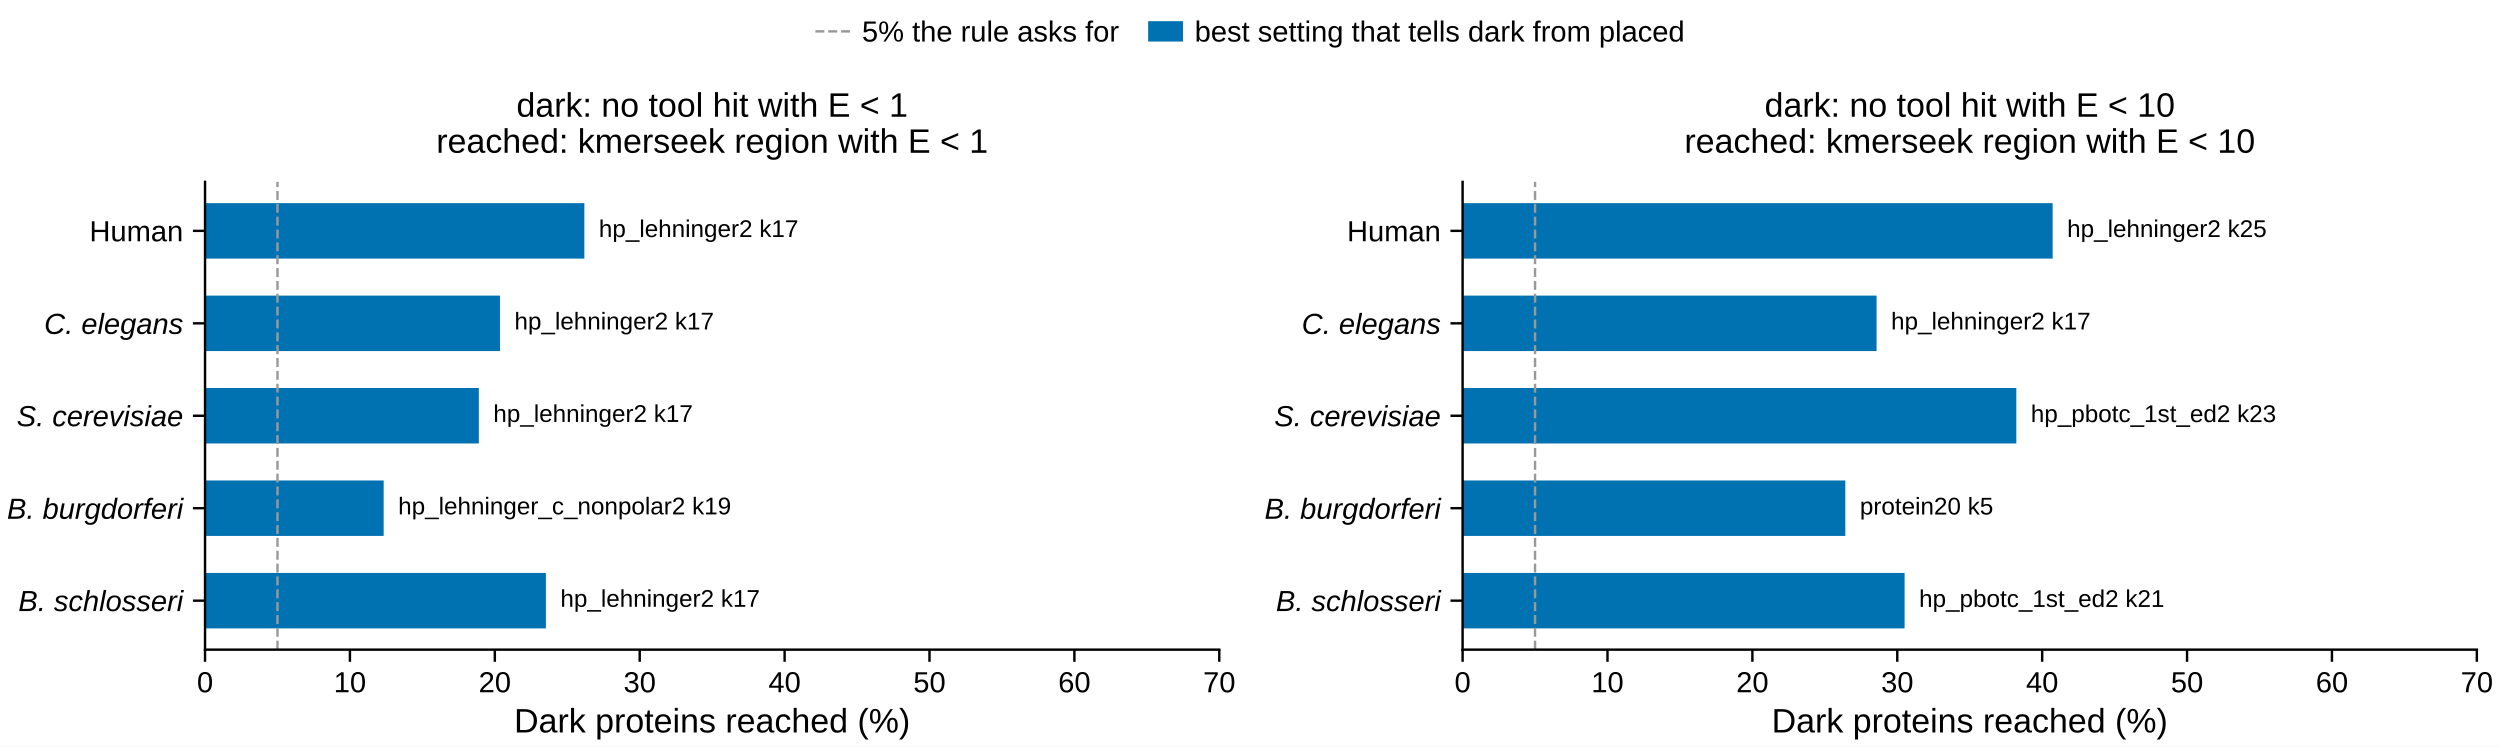
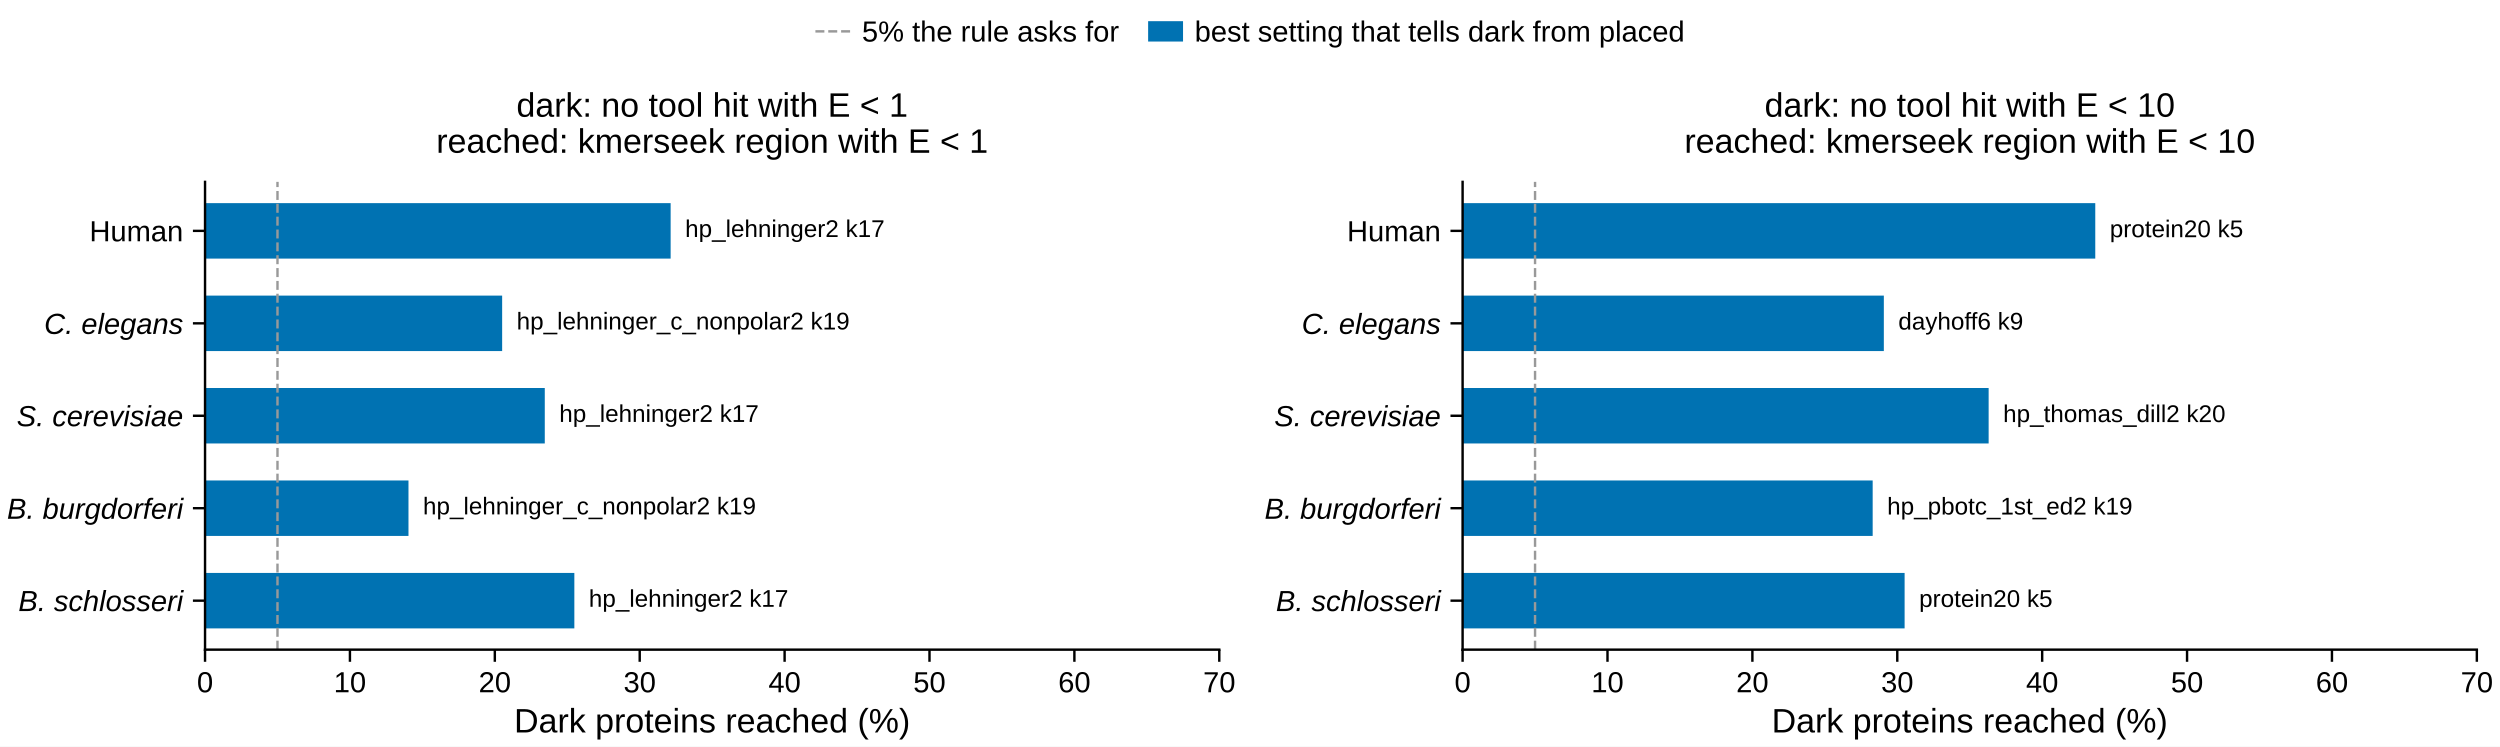
<svg xmlns="http://www.w3.org/2000/svg" xmlns:xlink="http://www.w3.org/1999/xlink" width="515.62pt" height="153.985pt" viewBox="0 0 515.62 153.985" version="1.1">
  <defs>
    <style type="text/css">*{stroke-linejoin: round; stroke-linecap: butt}</style>
  </defs>
  <g id="figure_1">
    <g id="patch_1">
-       <path d="M 0 153.985  L 515.62 153.985  L 515.62 0  L 0 0  z " style="fill: #ffffff" />
+       <path d="M 0 153.985 L 515.62 153.985 L 515.62 0 L 0 0 z " style="fill: #ffffff" />
    </g>
    <g id="axes_1">
      <g id="patch_2">
-         <path d="M 42.289 133.989  L 251.473 133.989  L 251.473 37.511  L 42.289 37.511  z " style="fill: #ffffff" />
+         <path d="M 42.289 133.989 L 251.473 133.989 L 251.473 37.511 L 42.289 37.511 z " style="fill: #ffffff" />
      </g>
      <g id="matplotlib.axis_1">
        <g id="xtick_1">
          <g id="line2d_1">
            <defs>
-               <path id="m9fb26a3dbd" d="M 0 0  L 0 2.5  " style="stroke: #000000; stroke-width: 0.5" />
+               <path id="m0ed1c64d9b" d="M 0 0 L 0 2.5 " style="stroke: #000000; stroke-width: 0.5" />
            </defs>
            <g>
-               <use xlink:href="#m9fb26a3dbd" x="42.289" y="133.989" style="stroke: #000000; stroke-width: 0.5" />
+               <use xlink:href="#m0ed1c64d9b" x="42.289" y="133.989" style="stroke: #000000; stroke-width: 0.5" />
            </g>
          </g>
          <g id="text_1">
            <text style="font-size: 6px; font-family: 'Arial', 'Helvetica', 'Liberation Sans', 'DejaVu Sans', sans-serif; text-anchor: middle" x="42.289" y="142.784" transform="rotate(-0 42.28875 142.7837)">0</text>
          </g>
        </g>
        <g id="xtick_2">
          <g id="line2d_2">
            <g>
-               <use xlink:href="#m9fb26a3dbd" x="72.172" y="133.989" style="stroke: #000000; stroke-width: 0.5" />
+               <use xlink:href="#m0ed1c64d9b" x="72.172" y="133.989" style="stroke: #000000; stroke-width: 0.5" />
            </g>
          </g>
          <g id="text_2">
            <text style="font-size: 6px; font-family: 'Arial', 'Helvetica', 'Liberation Sans', 'DejaVu Sans', sans-serif; text-anchor: middle" x="72.172" y="142.784" transform="rotate(-0 72.17222 142.7837)">10</text>
          </g>
        </g>
        <g id="xtick_3">
          <g id="line2d_3">
            <g>
-               <use xlink:href="#m9fb26a3dbd" x="102.056" y="133.989" style="stroke: #000000; stroke-width: 0.5" />
+               <use xlink:href="#m0ed1c64d9b" x="102.056" y="133.989" style="stroke: #000000; stroke-width: 0.5" />
            </g>
          </g>
          <g id="text_3">
            <text style="font-size: 6px; font-family: 'Arial', 'Helvetica', 'Liberation Sans', 'DejaVu Sans', sans-serif; text-anchor: middle" x="102.056" y="142.784" transform="rotate(-0 102.0557 142.7837)">20</text>
          </g>
        </g>
        <g id="xtick_4">
          <g id="line2d_4">
            <g>
-               <use xlink:href="#m9fb26a3dbd" x="131.939" y="133.989" style="stroke: #000000; stroke-width: 0.5" />
+               <use xlink:href="#m0ed1c64d9b" x="131.939" y="133.989" style="stroke: #000000; stroke-width: 0.5" />
            </g>
          </g>
          <g id="text_4">
            <text style="font-size: 6px; font-family: 'Arial', 'Helvetica', 'Liberation Sans', 'DejaVu Sans', sans-serif; text-anchor: middle" x="131.939" y="142.784" transform="rotate(-0 131.9392 142.7837)">30</text>
          </g>
        </g>
        <g id="xtick_5">
          <g id="line2d_5">
            <g>
-               <use xlink:href="#m9fb26a3dbd" x="161.823" y="133.989" style="stroke: #000000; stroke-width: 0.5" />
+               <use xlink:href="#m0ed1c64d9b" x="161.823" y="133.989" style="stroke: #000000; stroke-width: 0.5" />
            </g>
          </g>
          <g id="text_5">
            <text style="font-size: 6px; font-family: 'Arial', 'Helvetica', 'Liberation Sans', 'DejaVu Sans', sans-serif; text-anchor: middle" x="161.823" y="142.784" transform="rotate(-0 161.8226 142.7837)">40</text>
          </g>
        </g>
        <g id="xtick_6">
          <g id="line2d_6">
            <g>
-               <use xlink:href="#m9fb26a3dbd" x="191.706" y="133.989" style="stroke: #000000; stroke-width: 0.5" />
+               <use xlink:href="#m0ed1c64d9b" x="191.706" y="133.989" style="stroke: #000000; stroke-width: 0.5" />
            </g>
          </g>
          <g id="text_6">
            <text style="font-size: 6px; font-family: 'Arial', 'Helvetica', 'Liberation Sans', 'DejaVu Sans', sans-serif; text-anchor: middle" x="191.706" y="142.784" transform="rotate(-0 191.7061 142.7837)">50</text>
          </g>
        </g>
        <g id="xtick_7">
          <g id="line2d_7">
            <g>
-               <use xlink:href="#m9fb26a3dbd" x="221.59" y="133.989" style="stroke: #000000; stroke-width: 0.5" />
+               <use xlink:href="#m0ed1c64d9b" x="221.59" y="133.989" style="stroke: #000000; stroke-width: 0.5" />
            </g>
          </g>
          <g id="text_7">
            <text style="font-size: 6px; font-family: 'Arial', 'Helvetica', 'Liberation Sans', 'DejaVu Sans', sans-serif; text-anchor: middle" x="221.59" y="142.784" transform="rotate(-0 221.5896 142.7837)">60</text>
          </g>
        </g>
        <g id="xtick_8">
          <g id="line2d_8">
            <g>
-               <use xlink:href="#m9fb26a3dbd" x="251.473" y="133.989" style="stroke: #000000; stroke-width: 0.5" />
+               <use xlink:href="#m0ed1c64d9b" x="251.473" y="133.989" style="stroke: #000000; stroke-width: 0.5" />
            </g>
          </g>
          <g id="text_8">
            <text style="font-size: 6px; font-family: 'Arial', 'Helvetica', 'Liberation Sans', 'DejaVu Sans', sans-serif; text-anchor: middle" x="251.473" y="142.784" transform="rotate(-0 251.473 142.7837)">70</text>
          </g>
        </g>
        <g id="text_9">
          <text style="font-size: 7px; font-family: 'Arial', 'Helvetica', 'Liberation Sans', 'DejaVu Sans', sans-serif; text-anchor: middle" x="146.881" y="151.072" transform="rotate(-0 146.8809 151.072)">Dark proteins reached (%)</text>
        </g>
      </g>
      <g id="matplotlib.axis_2">
        <g id="ytick_1">
          <g id="line2d_9">
            <defs>
-               <path id="mc7f9d0316b" d="M 0 0  L -2.5 0  " style="stroke: #000000; stroke-width: 0.5" />
+               <path id="mb3888bf704" d="M 0 0 L -2.5 0 " style="stroke: #000000; stroke-width: 0.5" />
            </defs>
            <g>
-               <use xlink:href="#mc7f9d0316b" x="42.289" y="47.616" style="stroke: #000000; stroke-width: 0.5" />
+               <use xlink:href="#mb3888bf704" x="42.289" y="47.616" style="stroke: #000000; stroke-width: 0.5" />
            </g>
          </g>
          <g id="text_10">
            <text style="font-size: 6px; font-family: 'Arial', 'Helvetica', 'Liberation Sans', 'DejaVu Sans', sans-serif; text-anchor: end" x="37.789" y="49.763" transform="rotate(-0 37.78875 49.76336)">Human</text>
          </g>
        </g>
        <g id="ytick_2">
          <g id="line2d_10">
            <g>
-               <use xlink:href="#mc7f9d0316b" x="42.289" y="66.683" style="stroke: #000000; stroke-width: 0.5" />
+               <use xlink:href="#mb3888bf704" x="42.289" y="66.683" style="stroke: #000000; stroke-width: 0.5" />
            </g>
          </g>
          <g id="text_11">
            <text style="font-style: italic; font-size: 6px; font-family: 'Arial', 'Helvetica', 'Liberation Sans', 'DejaVu Sans', sans-serif; text-anchor: end" x="37.789" y="68.867" transform="rotate(-0 37.78875 68.86681)">C. elegans</text>
          </g>
        </g>
        <g id="ytick_3">
          <g id="line2d_11">
            <g>
-               <use xlink:href="#mc7f9d0316b" x="42.289" y="85.75" style="stroke: #000000; stroke-width: 0.5" />
+               <use xlink:href="#mb3888bf704" x="42.289" y="85.75" style="stroke: #000000; stroke-width: 0.5" />
            </g>
          </g>
          <g id="text_12">
            <text style="font-style: italic; font-size: 6px; font-family: 'Arial', 'Helvetica', 'Liberation Sans', 'DejaVu Sans', sans-serif; text-anchor: end" x="37.789" y="87.897" transform="rotate(-0 37.78875 87.89714)">S. cerevisiae</text>
          </g>
        </g>
        <g id="ytick_4">
          <g id="line2d_12">
            <g>
-               <use xlink:href="#mc7f9d0316b" x="42.289" y="104.817" style="stroke: #000000; stroke-width: 0.5" />
+               <use xlink:href="#mb3888bf704" x="42.289" y="104.817" style="stroke: #000000; stroke-width: 0.5" />
            </g>
          </g>
          <g id="text_13">
            <text style="font-style: italic; font-size: 6px; font-family: 'Arial', 'Helvetica', 'Liberation Sans', 'DejaVu Sans', sans-serif; text-anchor: end" x="37.789" y="107.001" transform="rotate(-0 37.78875 107.0006)">B. burgdorferi</text>
          </g>
        </g>
        <g id="ytick_5">
          <g id="line2d_13">
            <g>
-               <use xlink:href="#mc7f9d0316b" x="42.289" y="123.884" style="stroke: #000000; stroke-width: 0.5" />
+               <use xlink:href="#mb3888bf704" x="42.289" y="123.884" style="stroke: #000000; stroke-width: 0.5" />
            </g>
          </g>
          <g id="text_14">
            <text style="font-style: italic; font-size: 6px; font-family: 'Arial', 'Helvetica', 'Liberation Sans', 'DejaVu Sans', sans-serif; text-anchor: end" x="37.789" y="126.031" transform="rotate(-0 37.78875 126.0309)">B. schlosseri</text>
          </g>
        </g>
      </g>
      <g id="patch_3">
-         <path d="M 42.289 53.336  L 120.521 53.336  L 120.521 41.896  L 42.289 41.896  z " clip-path="url(#p69f96d5474)" style="fill: #0072b2" />
+         <path d="M 42.289 53.336 L 138.318 53.336 L 138.318 41.896 L 42.289 41.896 z " clip-path="url(#pc271682f67)" style="fill: #0072b2" />
      </g>
      <g id="patch_4">
-         <path d="M 42.289 72.403  L 103.119 72.403  L 103.119 60.963  L 42.289 60.963  z " clip-path="url(#p69f96d5474)" style="fill: #0072b2" />
+         <path d="M 42.289 72.403 L 103.567 72.403 L 103.567 60.963 L 42.289 60.963 z " clip-path="url(#pc271682f67)" style="fill: #0072b2" />
      </g>
      <g id="patch_5">
-         <path d="M 42.289 91.47  L 98.758 91.47  L 98.758 80.03  L 42.289 80.03  z " clip-path="url(#p69f96d5474)" style="fill: #0072b2" />
+         <path d="M 42.289 91.47 L 112.36 91.47 L 112.36 80.03 L 42.289 80.03 z " clip-path="url(#pc271682f67)" style="fill: #0072b2" />
      </g>
      <g id="patch_6">
-         <path d="M 42.289 110.537  L 79.131 110.537  L 79.131 99.097  L 42.289 99.097  z " clip-path="url(#p69f96d5474)" style="fill: #0072b2" />
+         <path d="M 42.289 110.537 L 84.248 110.537 L 84.248 99.097 L 42.289 99.097 z " clip-path="url(#pc271682f67)" style="fill: #0072b2" />
      </g>
      <g id="patch_7">
-         <path d="M 42.289 129.604  L 112.595 129.604  L 112.595 118.164  L 42.289 118.164  z " clip-path="url(#p69f96d5474)" style="fill: #0072b2" />
+         <path d="M 42.289 129.604 L 118.457 129.604 L 118.457 118.164 L 42.289 118.164 z " clip-path="url(#pc271682f67)" style="fill: #0072b2" />
      </g>
      <g id="line2d_14">
-         <path d="M 57.23 133.989  L 57.23 37.511  " clip-path="url(#p69f96d5474)" style="fill: none; stroke-dasharray: 1.85,0.8; stroke-dashoffset: 0; stroke: #999999; stroke-width: 0.5" />
+         <path d="M 57.23 133.989 L 57.23 37.511 " clip-path="url(#pc271682f67)" style="fill: none; stroke-dasharray: 1.85,0.8; stroke-dashoffset: 0; stroke: #999999; stroke-width: 0.5" />
      </g>
      <g id="patch_8">
-         <path d="M 42.289 133.989  L 42.289 37.511  " style="fill: none; stroke: #000000; stroke-width: 0.5; stroke-linejoin: miter; stroke-linecap: square" />
+         <path d="M 42.289 133.989 L 42.289 37.511 " style="fill: none; stroke: #000000; stroke-width: 0.5; stroke-linejoin: miter; stroke-linecap: square" />
      </g>
      <g id="patch_9">
-         <path d="M 42.289 133.989  L 251.473 133.989  " style="fill: none; stroke: #000000; stroke-width: 0.5; stroke-linejoin: miter; stroke-linecap: square" />
+         <path d="M 42.289 133.989 L 251.473 133.989 " style="fill: none; stroke: #000000; stroke-width: 0.5; stroke-linejoin: miter; stroke-linecap: square" />
      </g>
      <g id="text_15">
-         <text style="font-size: 5px; font-family: 'Arial', 'Helvetica', 'Liberation Sans', 'DejaVu Sans', sans-serif; text-anchor: start" x="123.51" y="48.887" transform="rotate(-0 123.5098 48.88672)">hp_lehninger2 k17</text>
+         <text style="font-size: 5px; font-family: 'Arial', 'Helvetica', 'Liberation Sans', 'DejaVu Sans', sans-serif; text-anchor: start" x="141.306" y="48.887" transform="rotate(-0 141.3059 48.88672)">hp_lehninger2 k17</text>
      </g>
      <g id="text_16">
-         <text style="font-size: 5px; font-family: 'Arial', 'Helvetica', 'Liberation Sans', 'DejaVu Sans', sans-serif; text-anchor: start" x="106.107" y="67.954" transform="rotate(-0 106.107 67.95361)">hp_lehninger2 k17</text>
+         <text style="font-size: 5px; font-family: 'Arial', 'Helvetica', 'Liberation Sans', 'DejaVu Sans', sans-serif; text-anchor: start" x="106.555" y="67.954" transform="rotate(-0 106.5552 67.95361)">hp_lehninger_c_nonpolar2 k19</text>
      </g>
      <g id="text_17">
-         <text style="font-size: 5px; font-family: 'Arial', 'Helvetica', 'Liberation Sans', 'DejaVu Sans', sans-serif; text-anchor: start" x="101.747" y="87.02" transform="rotate(-0 101.7465 87.0205)">hp_lehninger2 k17</text>
+         <text style="font-size: 5px; font-family: 'Arial', 'Helvetica', 'Liberation Sans', 'DejaVu Sans', sans-serif; text-anchor: start" x="115.349" y="87.02" transform="rotate(-0 115.3487 87.0205)">hp_lehninger2 k17</text>
      </g>
      <g id="text_18">
-         <text style="font-size: 5px; font-family: 'Arial', 'Helvetica', 'Liberation Sans', 'DejaVu Sans', sans-serif; text-anchor: start" x="82.12" y="106.087" transform="rotate(-0 82.11973 106.0874)">hp_lehninger_c_nonpolar2 k19</text>
+         <text style="font-size: 5px; font-family: 'Arial', 'Helvetica', 'Liberation Sans', 'DejaVu Sans', sans-serif; text-anchor: start" x="87.237" y="106.087" transform="rotate(-0 87.23676 106.0874)">hp_lehninger_c_nonpolar2 k19</text>
      </g>
      <g id="text_19">
-         <text style="font-size: 5px; font-family: 'Arial', 'Helvetica', 'Liberation Sans', 'DejaVu Sans', sans-serif; text-anchor: start" x="115.583" y="125.154" transform="rotate(-0 115.5829 125.1543)">hp_lehninger2 k17</text>
+         <text style="font-size: 5px; font-family: 'Arial', 'Helvetica', 'Liberation Sans', 'DejaVu Sans', sans-serif; text-anchor: start" x="121.446" y="125.154" transform="rotate(-0 121.4456 125.1543)">hp_lehninger2 k17</text>
      </g>
      <g id="text_20">
        <text style="font-size: 7px; font-family: 'Arial', 'Helvetica', 'Liberation Sans', 'DejaVu Sans', sans-serif" transform="translate(106.5133 24.08181)">dark: no tool hit with E &lt; 1</text>
        <text style="font-size: 7px; font-family: 'Arial', 'Helvetica', 'Liberation Sans', 'DejaVu Sans', sans-serif" transform="translate(89.98019 31.51056)">reached: kmerseek region with E &lt; 1</text>
      </g>
    </g>
    <g id="axes_2">
      <g id="patch_10">
-         <path d="M 301.659 133.989  L 510.843 133.989  L 510.843 37.511  L 301.659 37.511  z " style="fill: #ffffff" />
+         <path d="M 301.659 133.989 L 510.843 133.989 L 510.843 37.511 L 301.659 37.511 z " style="fill: #ffffff" />
      </g>
      <g id="matplotlib.axis_3">
        <g id="xtick_9">
          <g id="line2d_15">
            <g>
-               <use xlink:href="#m9fb26a3dbd" x="301.659" y="133.989" style="stroke: #000000; stroke-width: 0.5" />
+               <use xlink:href="#m0ed1c64d9b" x="301.659" y="133.989" style="stroke: #000000; stroke-width: 0.5" />
            </g>
          </g>
          <g id="text_21">
            <text style="font-size: 6px; font-family: 'Arial', 'Helvetica', 'Liberation Sans', 'DejaVu Sans', sans-serif; text-anchor: middle" x="301.659" y="142.784" transform="rotate(-0 301.6588 142.7837)">0</text>
          </g>
        </g>
        <g id="xtick_10">
          <g id="line2d_16">
            <g>
-               <use xlink:href="#m9fb26a3dbd" x="331.542" y="133.989" style="stroke: #000000; stroke-width: 0.5" />
+               <use xlink:href="#m0ed1c64d9b" x="331.542" y="133.989" style="stroke: #000000; stroke-width: 0.5" />
            </g>
          </g>
          <g id="text_22">
            <text style="font-size: 6px; font-family: 'Arial', 'Helvetica', 'Liberation Sans', 'DejaVu Sans', sans-serif; text-anchor: middle" x="331.542" y="142.784" transform="rotate(-0 331.5423 142.7837)">10</text>
          </g>
        </g>
        <g id="xtick_11">
          <g id="line2d_17">
            <g>
-               <use xlink:href="#m9fb26a3dbd" x="361.426" y="133.989" style="stroke: #000000; stroke-width: 0.5" />
+               <use xlink:href="#m0ed1c64d9b" x="361.426" y="133.989" style="stroke: #000000; stroke-width: 0.5" />
            </g>
          </g>
          <g id="text_23">
            <text style="font-size: 6px; font-family: 'Arial', 'Helvetica', 'Liberation Sans', 'DejaVu Sans', sans-serif; text-anchor: middle" x="361.426" y="142.784" transform="rotate(-0 361.4258 142.7837)">20</text>
          </g>
        </g>
        <g id="xtick_12">
          <g id="line2d_18">
            <g>
-               <use xlink:href="#m9fb26a3dbd" x="391.309" y="133.989" style="stroke: #000000; stroke-width: 0.5" />
+               <use xlink:href="#m0ed1c64d9b" x="391.309" y="133.989" style="stroke: #000000; stroke-width: 0.5" />
            </g>
          </g>
          <g id="text_24">
            <text style="font-size: 6px; font-family: 'Arial', 'Helvetica', 'Liberation Sans', 'DejaVu Sans', sans-serif; text-anchor: middle" x="391.309" y="142.784" transform="rotate(-0 391.3092 142.7837)">30</text>
          </g>
        </g>
        <g id="xtick_13">
          <g id="line2d_19">
            <g>
-               <use xlink:href="#m9fb26a3dbd" x="421.193" y="133.989" style="stroke: #000000; stroke-width: 0.5" />
+               <use xlink:href="#m0ed1c64d9b" x="421.193" y="133.989" style="stroke: #000000; stroke-width: 0.5" />
            </g>
          </g>
          <g id="text_25">
            <text style="font-size: 6px; font-family: 'Arial', 'Helvetica', 'Liberation Sans', 'DejaVu Sans', sans-serif; text-anchor: middle" x="421.193" y="142.784" transform="rotate(-0 421.1927 142.7837)">40</text>
          </g>
        </g>
        <g id="xtick_14">
          <g id="line2d_20">
            <g>
-               <use xlink:href="#m9fb26a3dbd" x="451.076" y="133.989" style="stroke: #000000; stroke-width: 0.5" />
+               <use xlink:href="#m0ed1c64d9b" x="451.076" y="133.989" style="stroke: #000000; stroke-width: 0.5" />
            </g>
          </g>
          <g id="text_26">
            <text style="font-size: 6px; font-family: 'Arial', 'Helvetica', 'Liberation Sans', 'DejaVu Sans', sans-serif; text-anchor: middle" x="451.076" y="142.784" transform="rotate(-0 451.0762 142.7837)">50</text>
          </g>
        </g>
        <g id="xtick_15">
          <g id="line2d_21">
            <g>
-               <use xlink:href="#m9fb26a3dbd" x="480.96" y="133.989" style="stroke: #000000; stroke-width: 0.5" />
+               <use xlink:href="#m0ed1c64d9b" x="480.96" y="133.989" style="stroke: #000000; stroke-width: 0.5" />
            </g>
          </g>
          <g id="text_27">
            <text style="font-size: 6px; font-family: 'Arial', 'Helvetica', 'Liberation Sans', 'DejaVu Sans', sans-serif; text-anchor: middle" x="480.96" y="142.784" transform="rotate(-0 480.9596 142.7837)">60</text>
          </g>
        </g>
        <g id="xtick_16">
          <g id="line2d_22">
            <g>
-               <use xlink:href="#m9fb26a3dbd" x="510.843" y="133.989" style="stroke: #000000; stroke-width: 0.5" />
+               <use xlink:href="#m0ed1c64d9b" x="510.843" y="133.989" style="stroke: #000000; stroke-width: 0.5" />
            </g>
          </g>
          <g id="text_28">
            <text style="font-size: 6px; font-family: 'Arial', 'Helvetica', 'Liberation Sans', 'DejaVu Sans', sans-serif; text-anchor: middle" x="510.843" y="142.784" transform="rotate(-0 510.8431 142.7837)">70</text>
          </g>
        </g>
        <g id="text_29">
          <text style="font-size: 7px; font-family: 'Arial', 'Helvetica', 'Liberation Sans', 'DejaVu Sans', sans-serif; text-anchor: middle" x="406.251" y="151.072" transform="rotate(-0 406.251 151.072)">Dark proteins reached (%)</text>
        </g>
      </g>
      <g id="matplotlib.axis_4">
        <g id="ytick_6">
          <g id="line2d_23">
            <g>
-               <use xlink:href="#mc7f9d0316b" x="301.659" y="47.616" style="stroke: #000000; stroke-width: 0.5" />
+               <use xlink:href="#mb3888bf704" x="301.659" y="47.616" style="stroke: #000000; stroke-width: 0.5" />
            </g>
          </g>
          <g id="text_30">
            <text style="font-size: 6px; font-family: 'Arial', 'Helvetica', 'Liberation Sans', 'DejaVu Sans', sans-serif; text-anchor: end" x="297.159" y="49.763" transform="rotate(-0 297.1588 49.76336)">Human</text>
          </g>
        </g>
        <g id="ytick_7">
          <g id="line2d_24">
            <g>
-               <use xlink:href="#mc7f9d0316b" x="301.659" y="66.683" style="stroke: #000000; stroke-width: 0.5" />
+               <use xlink:href="#mb3888bf704" x="301.659" y="66.683" style="stroke: #000000; stroke-width: 0.5" />
            </g>
          </g>
          <g id="text_31">
            <text style="font-style: italic; font-size: 6px; font-family: 'Arial', 'Helvetica', 'Liberation Sans', 'DejaVu Sans', sans-serif; text-anchor: end" x="297.159" y="68.867" transform="rotate(-0 297.1588 68.86681)">C. elegans</text>
          </g>
        </g>
        <g id="ytick_8">
          <g id="line2d_25">
            <g>
-               <use xlink:href="#mc7f9d0316b" x="301.659" y="85.75" style="stroke: #000000; stroke-width: 0.5" />
+               <use xlink:href="#mb3888bf704" x="301.659" y="85.75" style="stroke: #000000; stroke-width: 0.5" />
            </g>
          </g>
          <g id="text_32">
            <text style="font-style: italic; font-size: 6px; font-family: 'Arial', 'Helvetica', 'Liberation Sans', 'DejaVu Sans', sans-serif; text-anchor: end" x="297.159" y="87.897" transform="rotate(-0 297.1588 87.89714)">S. cerevisiae</text>
          </g>
        </g>
        <g id="ytick_9">
          <g id="line2d_26">
            <g>
-               <use xlink:href="#mc7f9d0316b" x="301.659" y="104.817" style="stroke: #000000; stroke-width: 0.5" />
+               <use xlink:href="#mb3888bf704" x="301.659" y="104.817" style="stroke: #000000; stroke-width: 0.5" />
            </g>
          </g>
          <g id="text_33">
            <text style="font-style: italic; font-size: 6px; font-family: 'Arial', 'Helvetica', 'Liberation Sans', 'DejaVu Sans', sans-serif; text-anchor: end" x="297.159" y="107.001" transform="rotate(-0 297.1588 107.0006)">B. burgdorferi</text>
          </g>
        </g>
        <g id="ytick_10">
          <g id="line2d_27">
            <g>
-               <use xlink:href="#mc7f9d0316b" x="301.659" y="123.884" style="stroke: #000000; stroke-width: 0.5" />
+               <use xlink:href="#mb3888bf704" x="301.659" y="123.884" style="stroke: #000000; stroke-width: 0.5" />
            </g>
          </g>
          <g id="text_34">
            <text style="font-style: italic; font-size: 6px; font-family: 'Arial', 'Helvetica', 'Liberation Sans', 'DejaVu Sans', sans-serif; text-anchor: end" x="297.159" y="126.031" transform="rotate(-0 297.1588 126.0309)">B. schlosseri</text>
          </g>
        </g>
      </g>
      <g id="patch_11">
-         <path d="M 301.659 53.336  L 423.356 53.336  L 423.356 41.896  L 301.659 41.896  z " clip-path="url(#p4b2ac119bc)" style="fill: #0072b2" />
+         <path d="M 301.659 53.336 L 432.145 53.336 L 432.145 41.896 L 301.659 41.896 z " clip-path="url(#p2571251b78)" style="fill: #0072b2" />
      </g>
      <g id="patch_12">
-         <path d="M 301.659 72.403  L 387.04 72.403  L 387.04 60.963  L 301.659 60.963  z " clip-path="url(#p4b2ac119bc)" style="fill: #0072b2" />
+         <path d="M 301.659 72.403 L 388.538 72.403 L 388.538 60.963 L 301.659 60.963 z " clip-path="url(#p2571251b78)" style="fill: #0072b2" />
      </g>
      <g id="patch_13">
-         <path d="M 301.659 91.47  L 415.863 91.47  L 415.863 80.03  L 301.659 80.03  z " clip-path="url(#p4b2ac119bc)" style="fill: #0072b2" />
+         <path d="M 301.659 91.47 L 410.153 91.47 L 410.153 80.03 L 301.659 80.03 z " clip-path="url(#p2571251b78)" style="fill: #0072b2" />
      </g>
      <g id="patch_14">
-         <path d="M 301.659 110.537  L 380.596 110.537  L 380.596 99.097  L 301.659 99.097  z " clip-path="url(#p4b2ac119bc)" style="fill: #0072b2" />
+         <path d="M 301.659 110.537 L 386.235 110.537 L 386.235 99.097 L 301.659 99.097 z " clip-path="url(#p2571251b78)" style="fill: #0072b2" />
      </g>
      <g id="patch_15">
-         <path d="M 301.659 129.604  L 392.822 129.604  L 392.822 118.164  L 301.659 118.164  z " clip-path="url(#p4b2ac119bc)" style="fill: #0072b2" />
+         <path d="M 301.659 129.604 L 392.822 129.604 L 392.822 118.164 L 301.659 118.164 z " clip-path="url(#p2571251b78)" style="fill: #0072b2" />
      </g>
      <g id="line2d_28">
-         <path d="M 316.601 133.989  L 316.601 37.511  " clip-path="url(#p4b2ac119bc)" style="fill: none; stroke-dasharray: 1.85,0.8; stroke-dashoffset: 0; stroke: #999999; stroke-width: 0.5" />
+         <path d="M 316.601 133.989 L 316.601 37.511 " clip-path="url(#p2571251b78)" style="fill: none; stroke-dasharray: 1.85,0.8; stroke-dashoffset: 0; stroke: #999999; stroke-width: 0.5" />
      </g>
      <g id="patch_16">
-         <path d="M 301.659 133.989  L 301.659 37.511  " style="fill: none; stroke: #000000; stroke-width: 0.5; stroke-linejoin: miter; stroke-linecap: square" />
+         <path d="M 301.659 133.989 L 301.659 37.511 " style="fill: none; stroke: #000000; stroke-width: 0.5; stroke-linejoin: miter; stroke-linecap: square" />
      </g>
      <g id="patch_17">
-         <path d="M 301.659 133.989  L 510.843 133.989  " style="fill: none; stroke: #000000; stroke-width: 0.5; stroke-linejoin: miter; stroke-linecap: square" />
+         <path d="M 301.659 133.989 L 510.843 133.989 " style="fill: none; stroke: #000000; stroke-width: 0.5; stroke-linejoin: miter; stroke-linecap: square" />
      </g>
      <g id="text_35">
-         <text style="font-size: 5px; font-family: 'Arial', 'Helvetica', 'Liberation Sans', 'DejaVu Sans', sans-serif; text-anchor: start" x="426.345" y="48.887" transform="rotate(-0 426.3446 48.88672)">hp_lehninger2 k25</text>
+         <text style="font-size: 5px; font-family: 'Arial', 'Helvetica', 'Liberation Sans', 'DejaVu Sans', sans-serif; text-anchor: start" x="435.134" y="48.916" transform="rotate(-0 435.1338 48.91602)">protein20 k5</text>
      </g>
      <g id="text_36">
-         <text style="font-size: 5px; font-family: 'Arial', 'Helvetica', 'Liberation Sans', 'DejaVu Sans', sans-serif; text-anchor: start" x="390.029" y="67.954" transform="rotate(-0 390.0285 67.95361)">hp_lehninger2 k17</text>
+         <text style="font-size: 5px; font-family: 'Arial', 'Helvetica', 'Liberation Sans', 'DejaVu Sans', sans-serif; text-anchor: start" x="391.526" y="67.977" transform="rotate(-0 391.5264 67.97665)">dayhoff6 k9</text>
      </g>
      <g id="text_37">
-         <text style="font-size: 5px; font-family: 'Arial', 'Helvetica', 'Liberation Sans', 'DejaVu Sans', sans-serif; text-anchor: start" x="418.852" y="87.05" transform="rotate(-0 418.8515 87.04979)">hp_pbotc_1st_ed2 k23</text>
+         <text style="font-size: 5px; font-family: 'Arial', 'Helvetica', 'Liberation Sans', 'DejaVu Sans', sans-serif; text-anchor: start" x="413.141" y="87.05" transform="rotate(-0 413.1413 87.04979)">hp_thomas_dill2 k20</text>
      </g>
      <g id="text_38">
-         <text style="font-size: 5px; font-family: 'Arial', 'Helvetica', 'Liberation Sans', 'DejaVu Sans', sans-serif; text-anchor: start" x="383.585" y="106.117" transform="rotate(-0 383.5846 106.1167)">protein20 k5</text>
+         <text style="font-size: 5px; font-family: 'Arial', 'Helvetica', 'Liberation Sans', 'DejaVu Sans', sans-serif; text-anchor: start" x="389.223" y="106.117" transform="rotate(-0 389.223 106.1167)">hp_pbotc_1st_ed2 k19</text>
      </g>
      <g id="text_39">
-         <text style="font-size: 5px; font-family: 'Arial', 'Helvetica', 'Liberation Sans', 'DejaVu Sans', sans-serif; text-anchor: start" x="395.81" y="125.184" transform="rotate(-0 395.81 125.1836)">hp_pbotc_1st_ed2 k21</text>
+         <text style="font-size: 5px; font-family: 'Arial', 'Helvetica', 'Liberation Sans', 'DejaVu Sans', sans-serif; text-anchor: start" x="395.81" y="125.184" transform="rotate(-0 395.81 125.1836)">protein20 k5</text>
      </g>
      <g id="text_40">
        <text style="font-size: 7px; font-family: 'Arial', 'Helvetica', 'Liberation Sans', 'DejaVu Sans', sans-serif" transform="translate(363.9371 24.08181)">dark: no tool hit with E &lt; 10</text>
        <text style="font-size: 7px; font-family: 'Arial', 'Helvetica', 'Liberation Sans', 'DejaVu Sans', sans-serif" transform="translate(347.4039 31.51056)">reached: kmerseek region with E &lt; 10</text>
      </g>
    </g>
    <g id="legend_1">
      <g id="line2d_29">
-         <path d="M 168.177 6.468  L 171.777 6.468  L 175.377 6.468  " style="fill: none; stroke-dasharray: 1.85,0.8; stroke-dashoffset: 0; stroke: #999999; stroke-width: 0.5" />
+         <path d="M 168.177 6.468 L 171.777 6.468 L 175.377 6.468 " style="fill: none; stroke-dasharray: 1.85,0.8; stroke-dashoffset: 0; stroke: #999999; stroke-width: 0.5" />
      </g>
      <g id="text_41">
        <text style="font-size: 6px; font-family: 'Arial', 'Helvetica', 'Liberation Sans', 'DejaVu Sans', sans-serif; text-anchor: start" x="177.777" y="8.568" transform="rotate(-0 177.7773 8.567813)">5% the rule asks for</text>
      </g>
      <g id="patch_18">
-         <path d="M 236.799 8.568  L 243.999 8.568  L 243.999 4.368  L 236.799 4.368  z " style="fill: #0072b2" />
+         <path d="M 236.799 8.568 L 243.999 8.568 L 243.999 4.368 L 236.799 4.368 z " style="fill: #0072b2" />
      </g>
      <g id="text_42">
        <text style="font-size: 6px; font-family: 'Arial', 'Helvetica', 'Liberation Sans', 'DejaVu Sans', sans-serif; text-anchor: start" x="246.399" y="8.568" transform="rotate(-0 246.3986 8.567813)">best setting that tells dark from placed</text>
      </g>
    </g>
  </g>
  <defs>
-     <clipPath id="p69f96d5474">
+     <clipPath id="pc271682f67">
      <rect x="42.289" y="37.511" width="209.184" height="96.478" />
    </clipPath>
-     <clipPath id="p4b2ac119bc">
+     <clipPath id="p2571251b78">
      <rect x="301.659" y="37.511" width="209.184" height="96.478" />
    </clipPath>
  </defs>
</svg>
